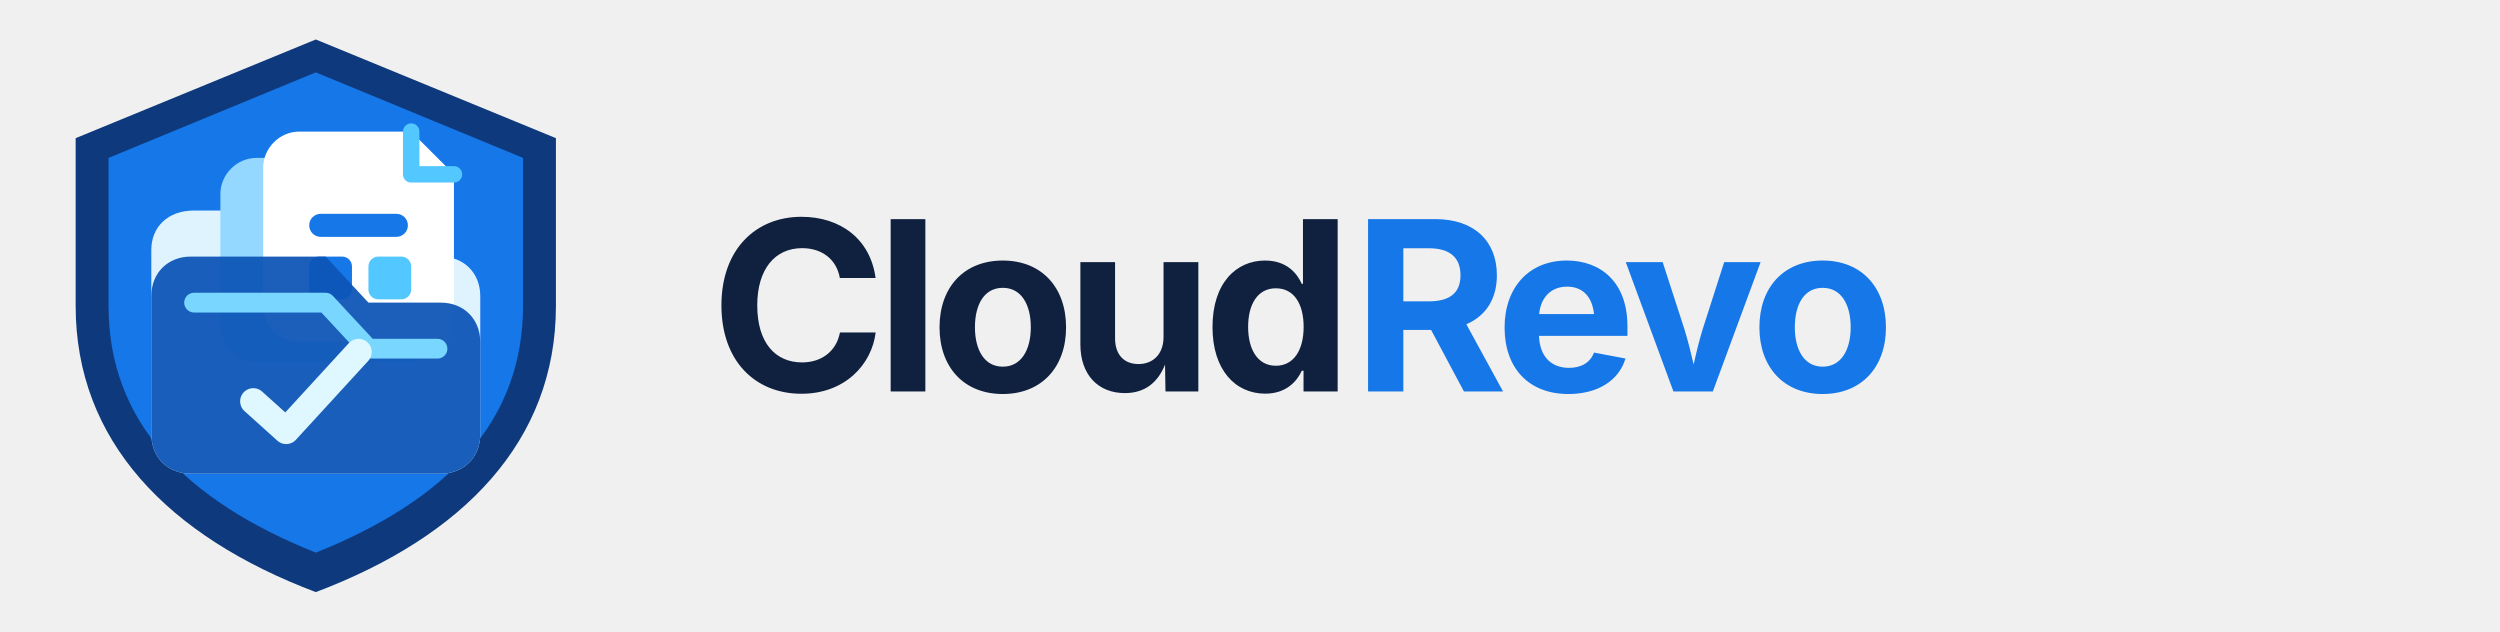
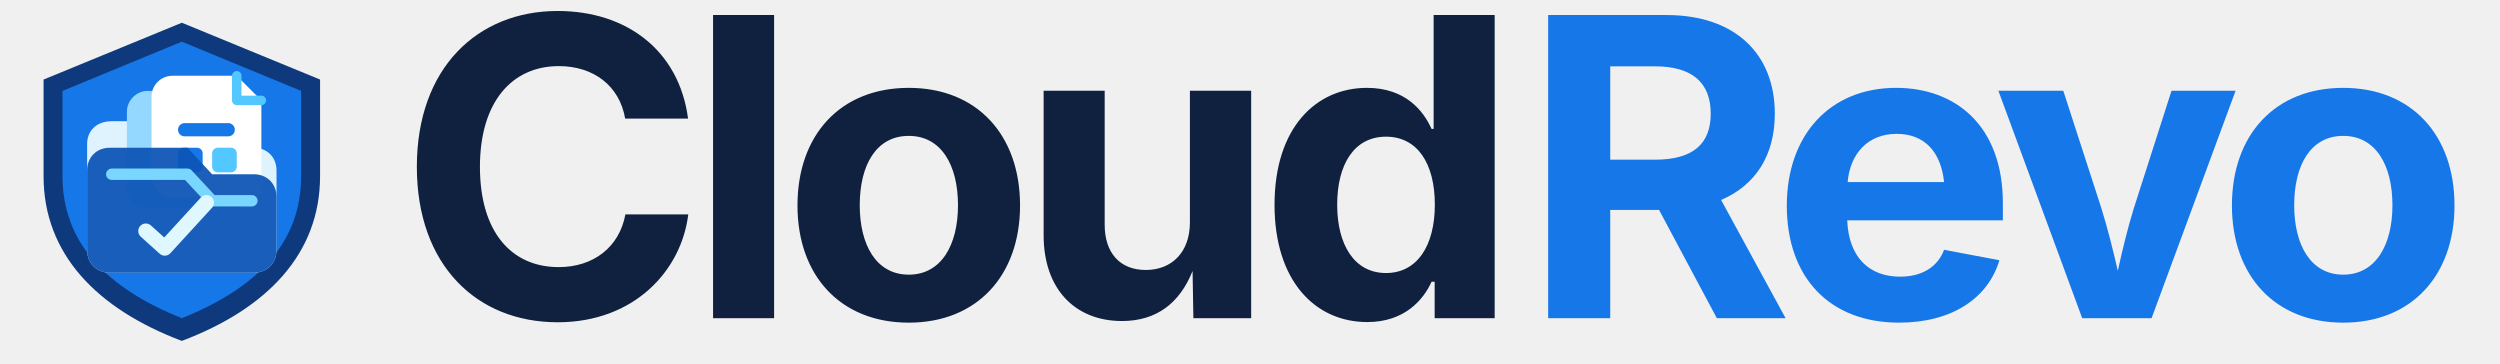
- <svg xmlns="http://www.w3.org/2000/svg" viewBox="0 0 760 192" role="img" aria-labelledby="title desc">
+ <svg xmlns="http://www.w3.org/2000/svg" viewBox="0 0 1320 192" role="img" aria-labelledby="title desc">
  <path d="M96 12 169 42v51c0 41-28 70-73 87-45-17-73-46-73-87V42l73-30Z" fill="#0e3a7d" />
  <path d="M96 22 159 48v45c0 35-23 59-63 75-40-16-63-40-63-75V48l63-26Z" fill="#1677e8" />
  <path d="M59 64h40l13 14h22c7 0 12 5 12 12v42c0 7-5 12-12 12H58c-7 0-12-5-12-12V76c0-7 5-12 13-12Z" fill="#dff3ff" />
  <path d="M78 48h35l13 13v49H78c-6 0-11-5-11-11V59c0-6 5-11 11-11Z" fill="#94d8ff" />
  <path d="M91 40h34l13 13v51H91c-6 0-11-5-11-11V51c0-6 5-11 11-11Z" fill="#fff" />
  <path d="M125 40v13h13" fill="none" stroke="#53c7ff" stroke-linecap="round" stroke-linejoin="round" stroke-width="5" />
  <rect x="94" y="65" width="30" height="7" rx="3.5" fill="#1677e8" />
  <rect x="94" y="78" width="13" height="13" rx="3" fill="#1677e8" />
  <rect x="112" y="78" width="13" height="13" rx="3" fill="#53c7ff" />
  <path d="M58 78h41l13 14h22c7 0 12 5 12 12v28c0 7-5 12-12 12H58c-7 0-12-5-12-12V90c0-7 5-12 12-12Z" fill="#0d55b7" opacity=".94" />
  <path d="M59 92h40l13 14h21" fill="none" stroke="#79d7ff" stroke-linecap="round" stroke-linejoin="round" stroke-width="6" />
  <path d="m77 122 10 9 22-24" fill="none" stroke="#dff7ff" stroke-linecap="round" stroke-linejoin="round" stroke-width="8" />
-   <text x="216" y="119" fill="#10213f" font-family="ui-sans-serif, system-ui, -apple-system, BlinkMacSystemFont, &quot;Segoe UI&quot;, sans-serif" font-size="72" font-weight="700" letter-spacing="-3">Cloud<tspan fill="#1677e8">Revo</tspan>
+   <text x="210" y="168" fill="#10213f" font-family="ui-sans-serif, system-ui, -apple-system, BlinkMacSystemFont, &quot;Segoe UI&quot;, sans-serif" font-size="220" font-weight="700" letter-spacing="-10">Cloud<tspan fill="#1677e8">Revo</tspan>
  </text>
</svg>
